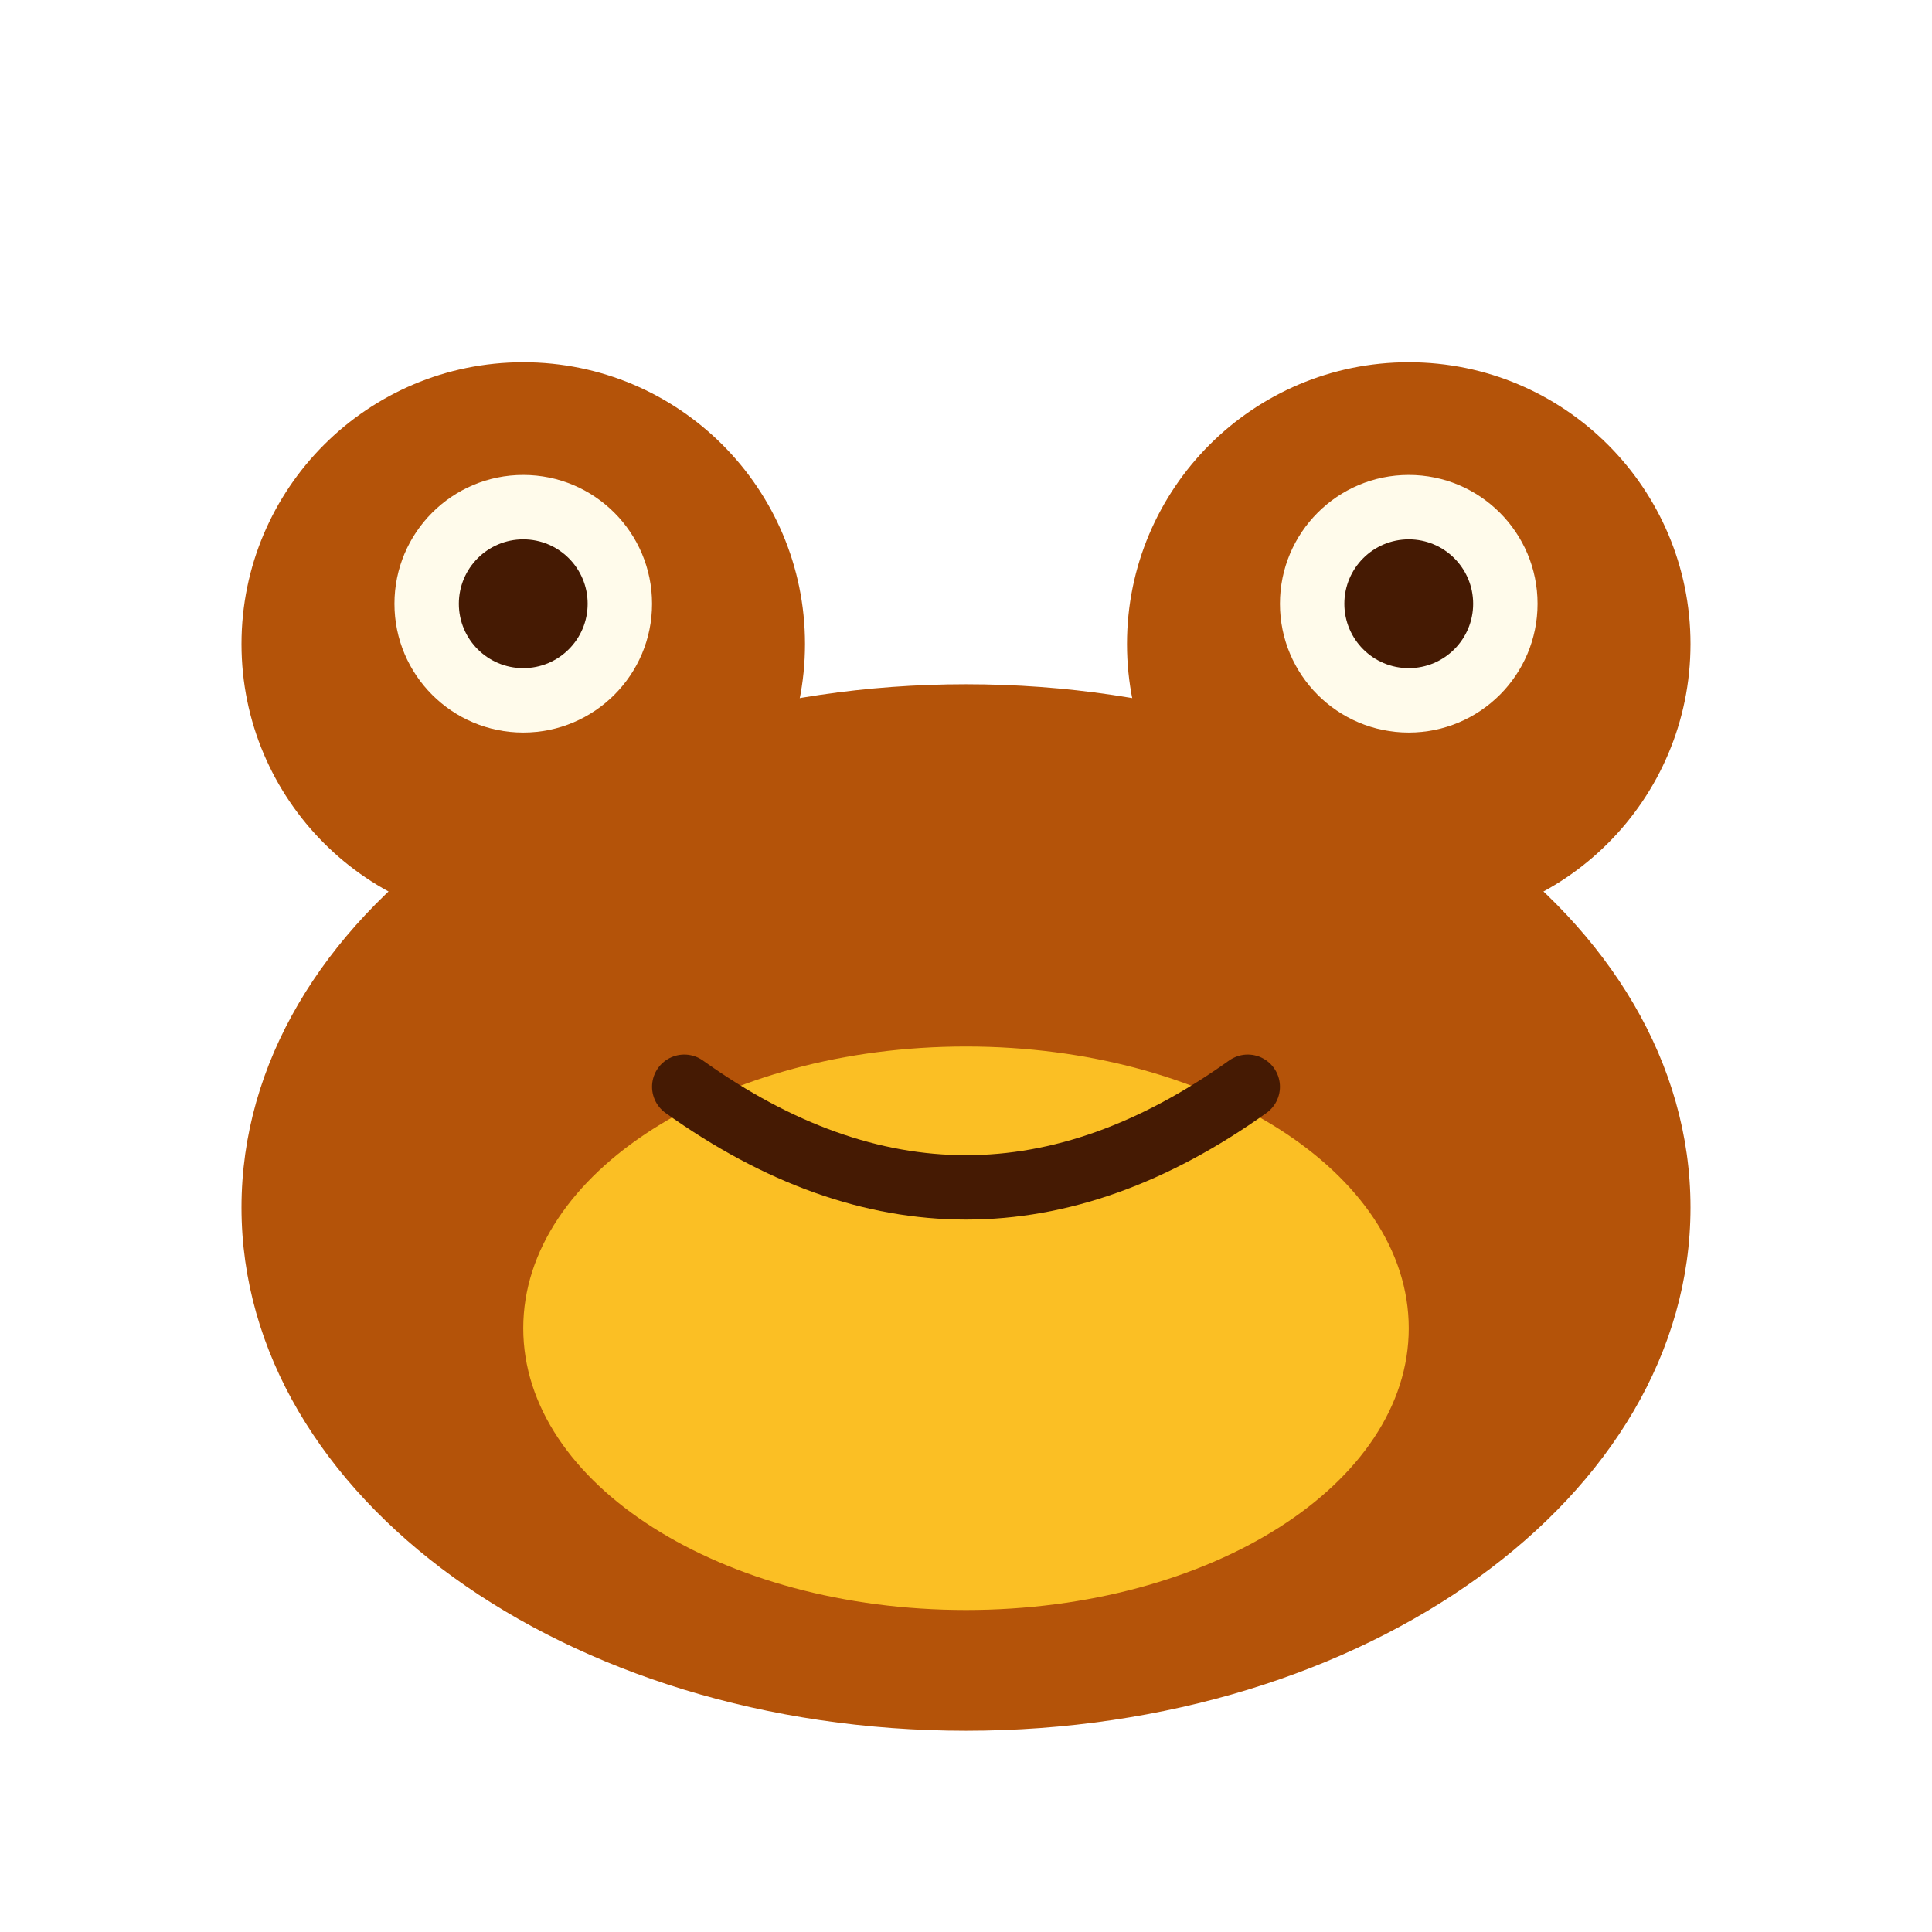
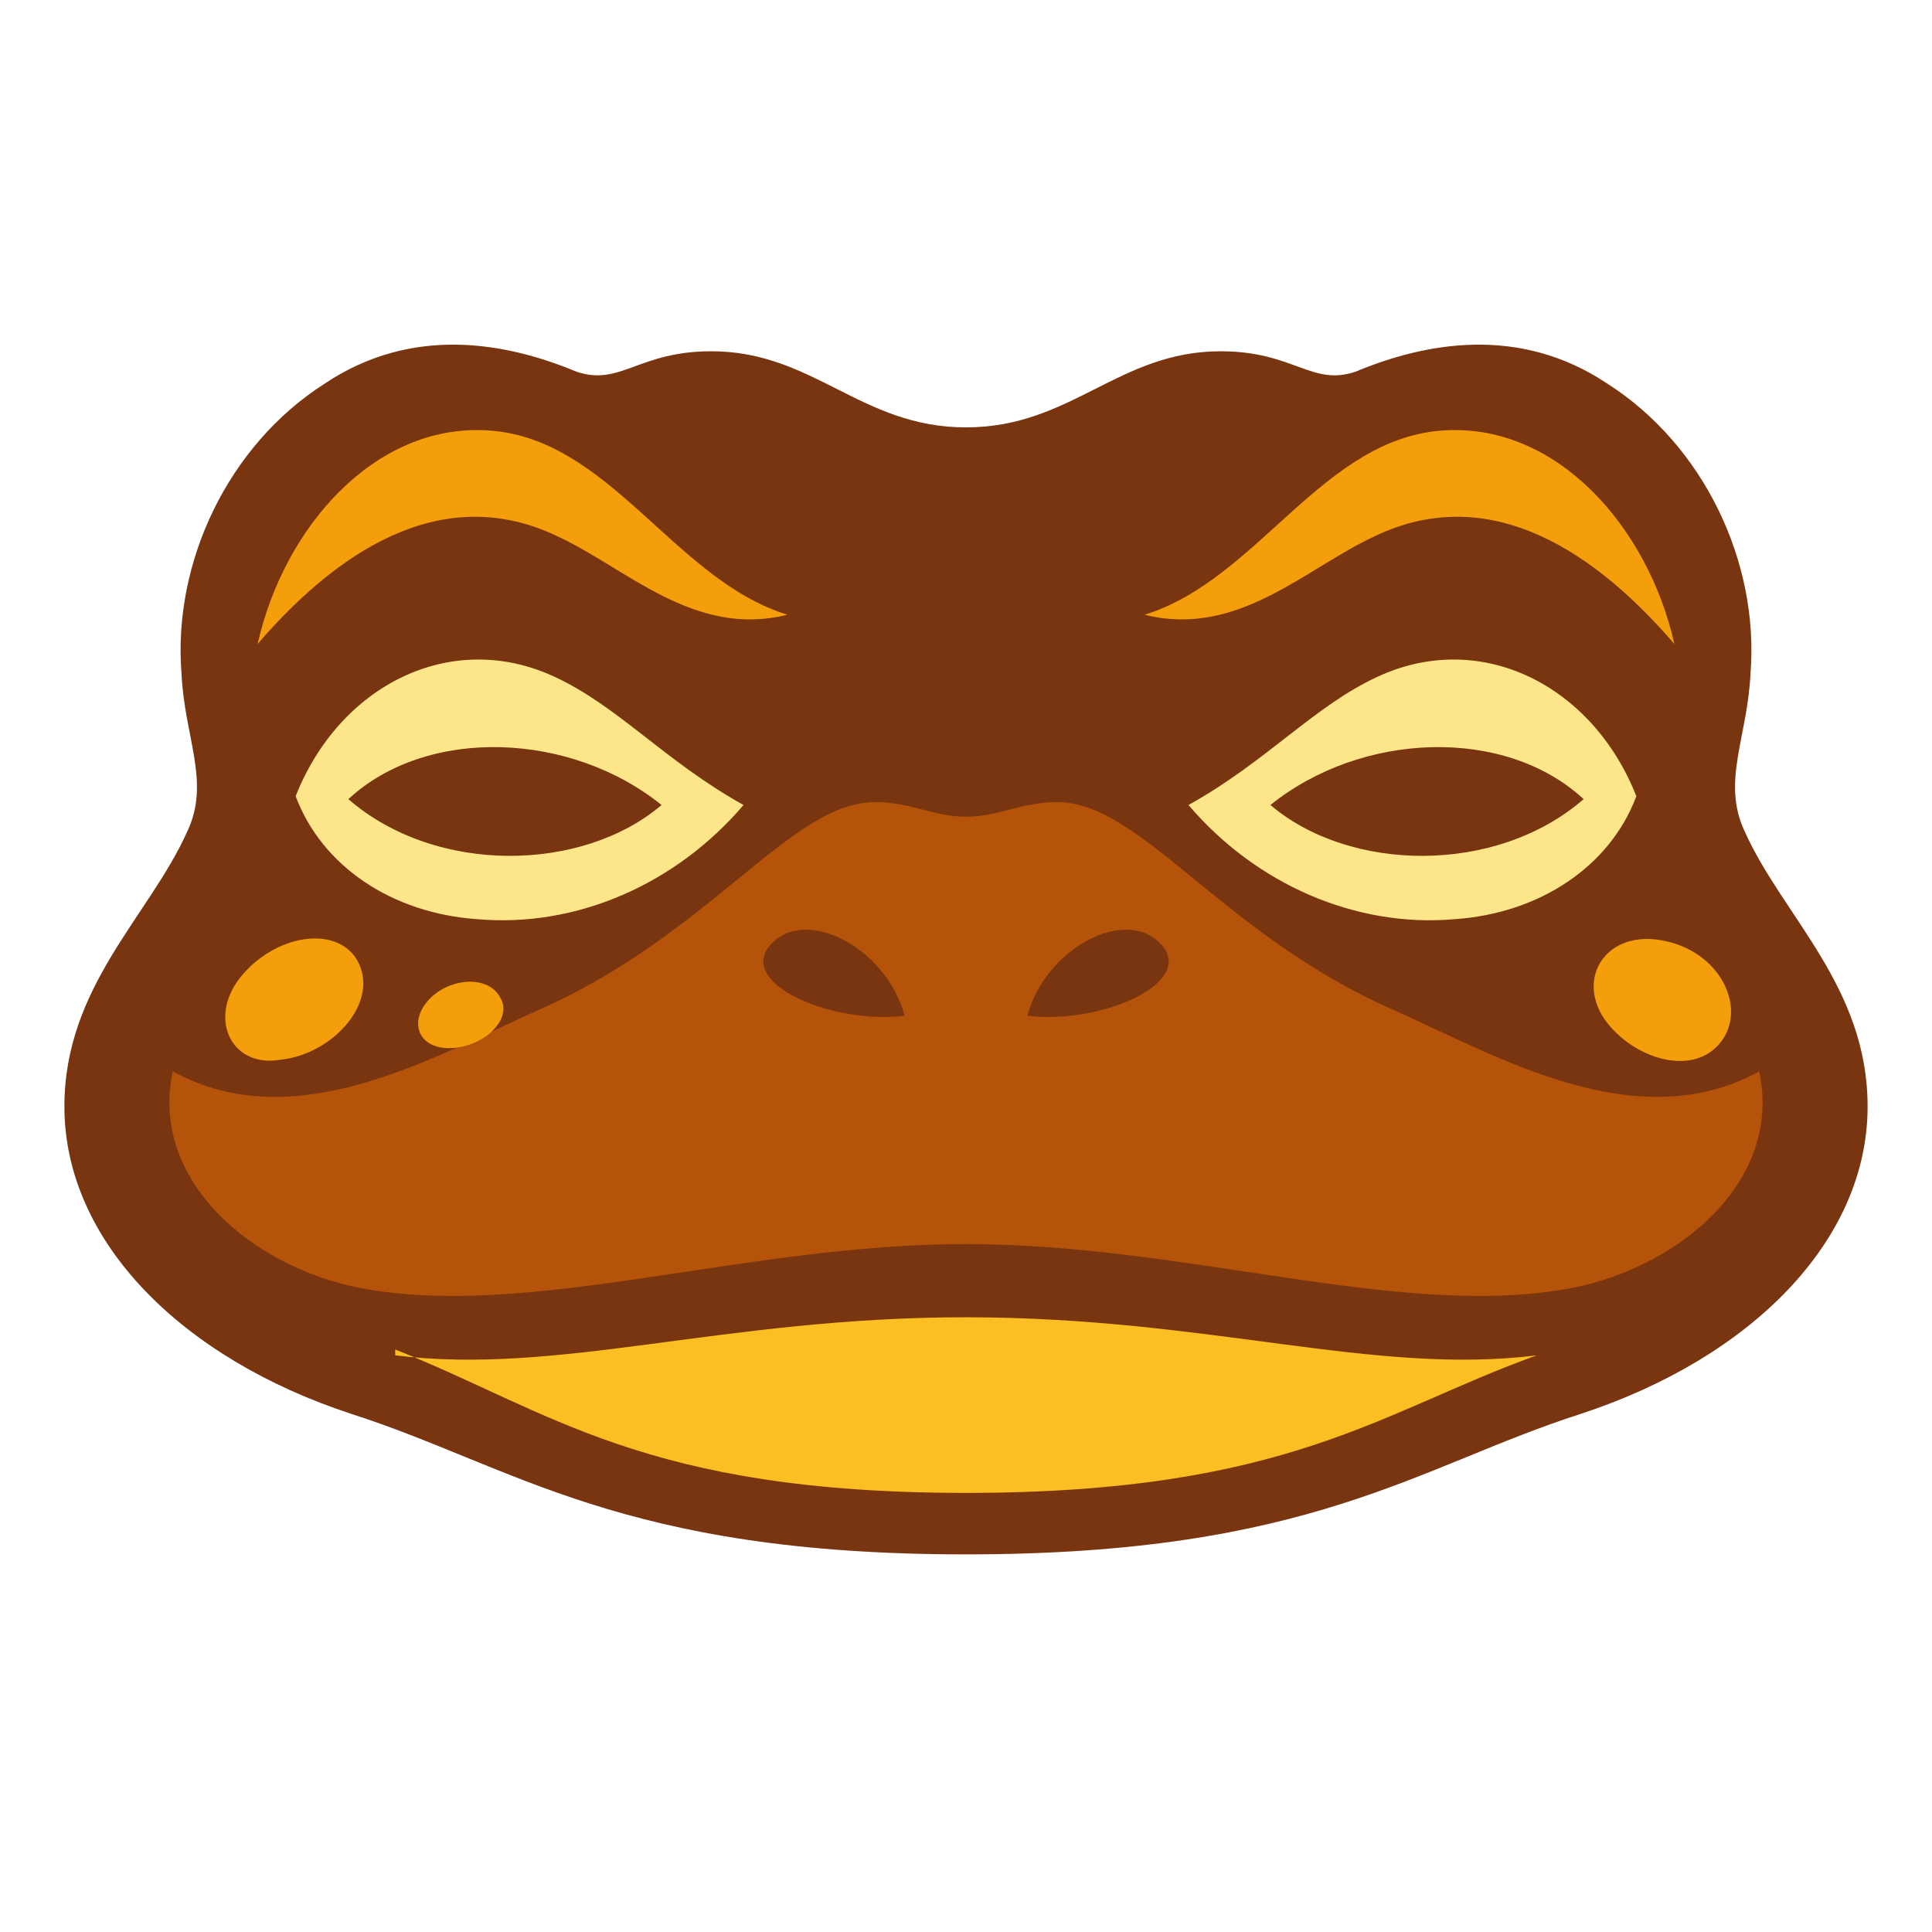
- <svg xmlns="http://www.w3.org/2000/svg" viewBox="0 0 48 48">
-   <ellipse cx="24" cy="30" rx="18" ry="13" fill="#b45309" />
-   <circle cx="13" cy="16" r="7" fill="#b45309" />
-   <circle cx="35" cy="16" r="7" fill="#b45309" />
-   <circle cx="13" cy="15" r="3.2" fill="#fffbeb" />
-   <circle cx="35" cy="15" r="3.2" fill="#fffbeb" />
-   <circle cx="13" cy="15" r="1.6" fill="#451a03" />
-   <circle cx="35" cy="15" r="1.6" fill="#451a03" />
-   <ellipse cx="24" cy="33" rx="11" ry="7" fill="#fbbf24" />
-   <path d="M17 27 q7 5 14 0" stroke="#451a03" stroke-width="1.6" fill="none" stroke-linecap="round" />
+ <svg xmlns="http://www.w3.org/2000/svg" viewBox="-1 2 66 66">
+   <path fill="#78350f" d="M32 16.6c-3.6 0-5.2-2.6-8.7-2.6-2.5 0-3.1 1.2-4.6.7-2.4-1-5.6-1.6-8.6.4-3.3 2.1-5.2 6.1-4.9 9.9.1 2.2 1 3.7.2 5.4-1.3 2.9-4.2 5.3-4.2 9.4 0 4.6 4 8.6 9.8 10.5 5.6 1.8 9.2 4.8 21 4.8s15.4-3 21-4.8c5.8-1.9 9.8-5.9 9.8-10.5 0-4.1-2.9-6.5-4.2-9.4-.8-1.7.1-3.2.2-5.4.3-3.8-1.6-7.8-4.9-9.9-3-2-6.2-1.4-8.6-.4-1.5.5-2.1-.7-4.6-.7-3.5 0-5.1 2.6-8.7 2.6Z" />
+   <path fill="#b45309" d="M4.9 38.6c4.2 2.3 8.9-.5 12.5-2.1 5.9-2.6 8.6-7.1 11.5-7.1 1.2 0 2 .5 3.1.5s1.9-.5 3.1-.5c2.9 0 5.6 4.5 11.5 7.1 3.6 1.6 8.3 4.4 12.5 2.1.8 3.8-2.8 6.7-6.4 7.4-5.8 1.1-13.1-1.5-20.7-1.5S17.1 47.1 11.3 46c-3.6-.7-7.2-3.6-6.4-7.4Z" />
+   <path fill="#fbbf24" d="M12.5 48.3c5.6.7 11.2-1.3 19.5-1.3s13.9 2 19.5 1.3C46.2 50.2 43 53 32 53s-14.2-2.8-19.5-4.9Z" />
+   <g id="eye">
+     <path fill="#f59e0b" d="M7.8 24c.9-4 4-7.5 7.8-7.3 4.2.2 6.4 5.1 10.3 6.3-3.2.8-5.5-1.6-7.9-2.7-3.6-1.7-7.1.1-10.2 3.7Z" />
+     <path fill="#fde68a" d="M9.1 29.2c1.5-3.8 5.3-5.7 8.8-4.1 2.2 1 3.8 2.9 6.5 4.4-2.3 2.7-5.7 4.2-9.1 3.9-2.9-.2-5.3-1.8-6.2-4.2Z" />
+     <path fill="#78350f" d="M10.9 29.3c2.7-2.5 7.6-2.3 10.7.2-2.7 2.3-7.7 2.4-10.7-.2Z" />
+     <path fill="#78350f" d="M25.3 34.3c1.2-1.4 4 .1 4.6 2.4-2.5.3-5.7-1.1-4.6-2.4Z" />
+   </g>
+   <use href="#eye" transform="translate(64 0) scale(-1 1)" />
+   <path fill="#f59e0b" d="M7.2 35.4c1.2-1.5 3.3-1.8 4-.6.8 1.4-.8 3.2-2.6 3.4-1.7.3-2.5-1.4-1.4-2.8Zm6.5.7c.7-.7 2-.8 2.4 0 .4.7-.5 1.6-1.6 1.7-1.2.1-1.6-.9-.8-1.7Zm42.4-1.9c1.8.5 2.6 2.4 1.6 3.5s-3 .4-3.9-.9c-1-1.5.2-3.2 2.3-2.6Z" />
</svg>
